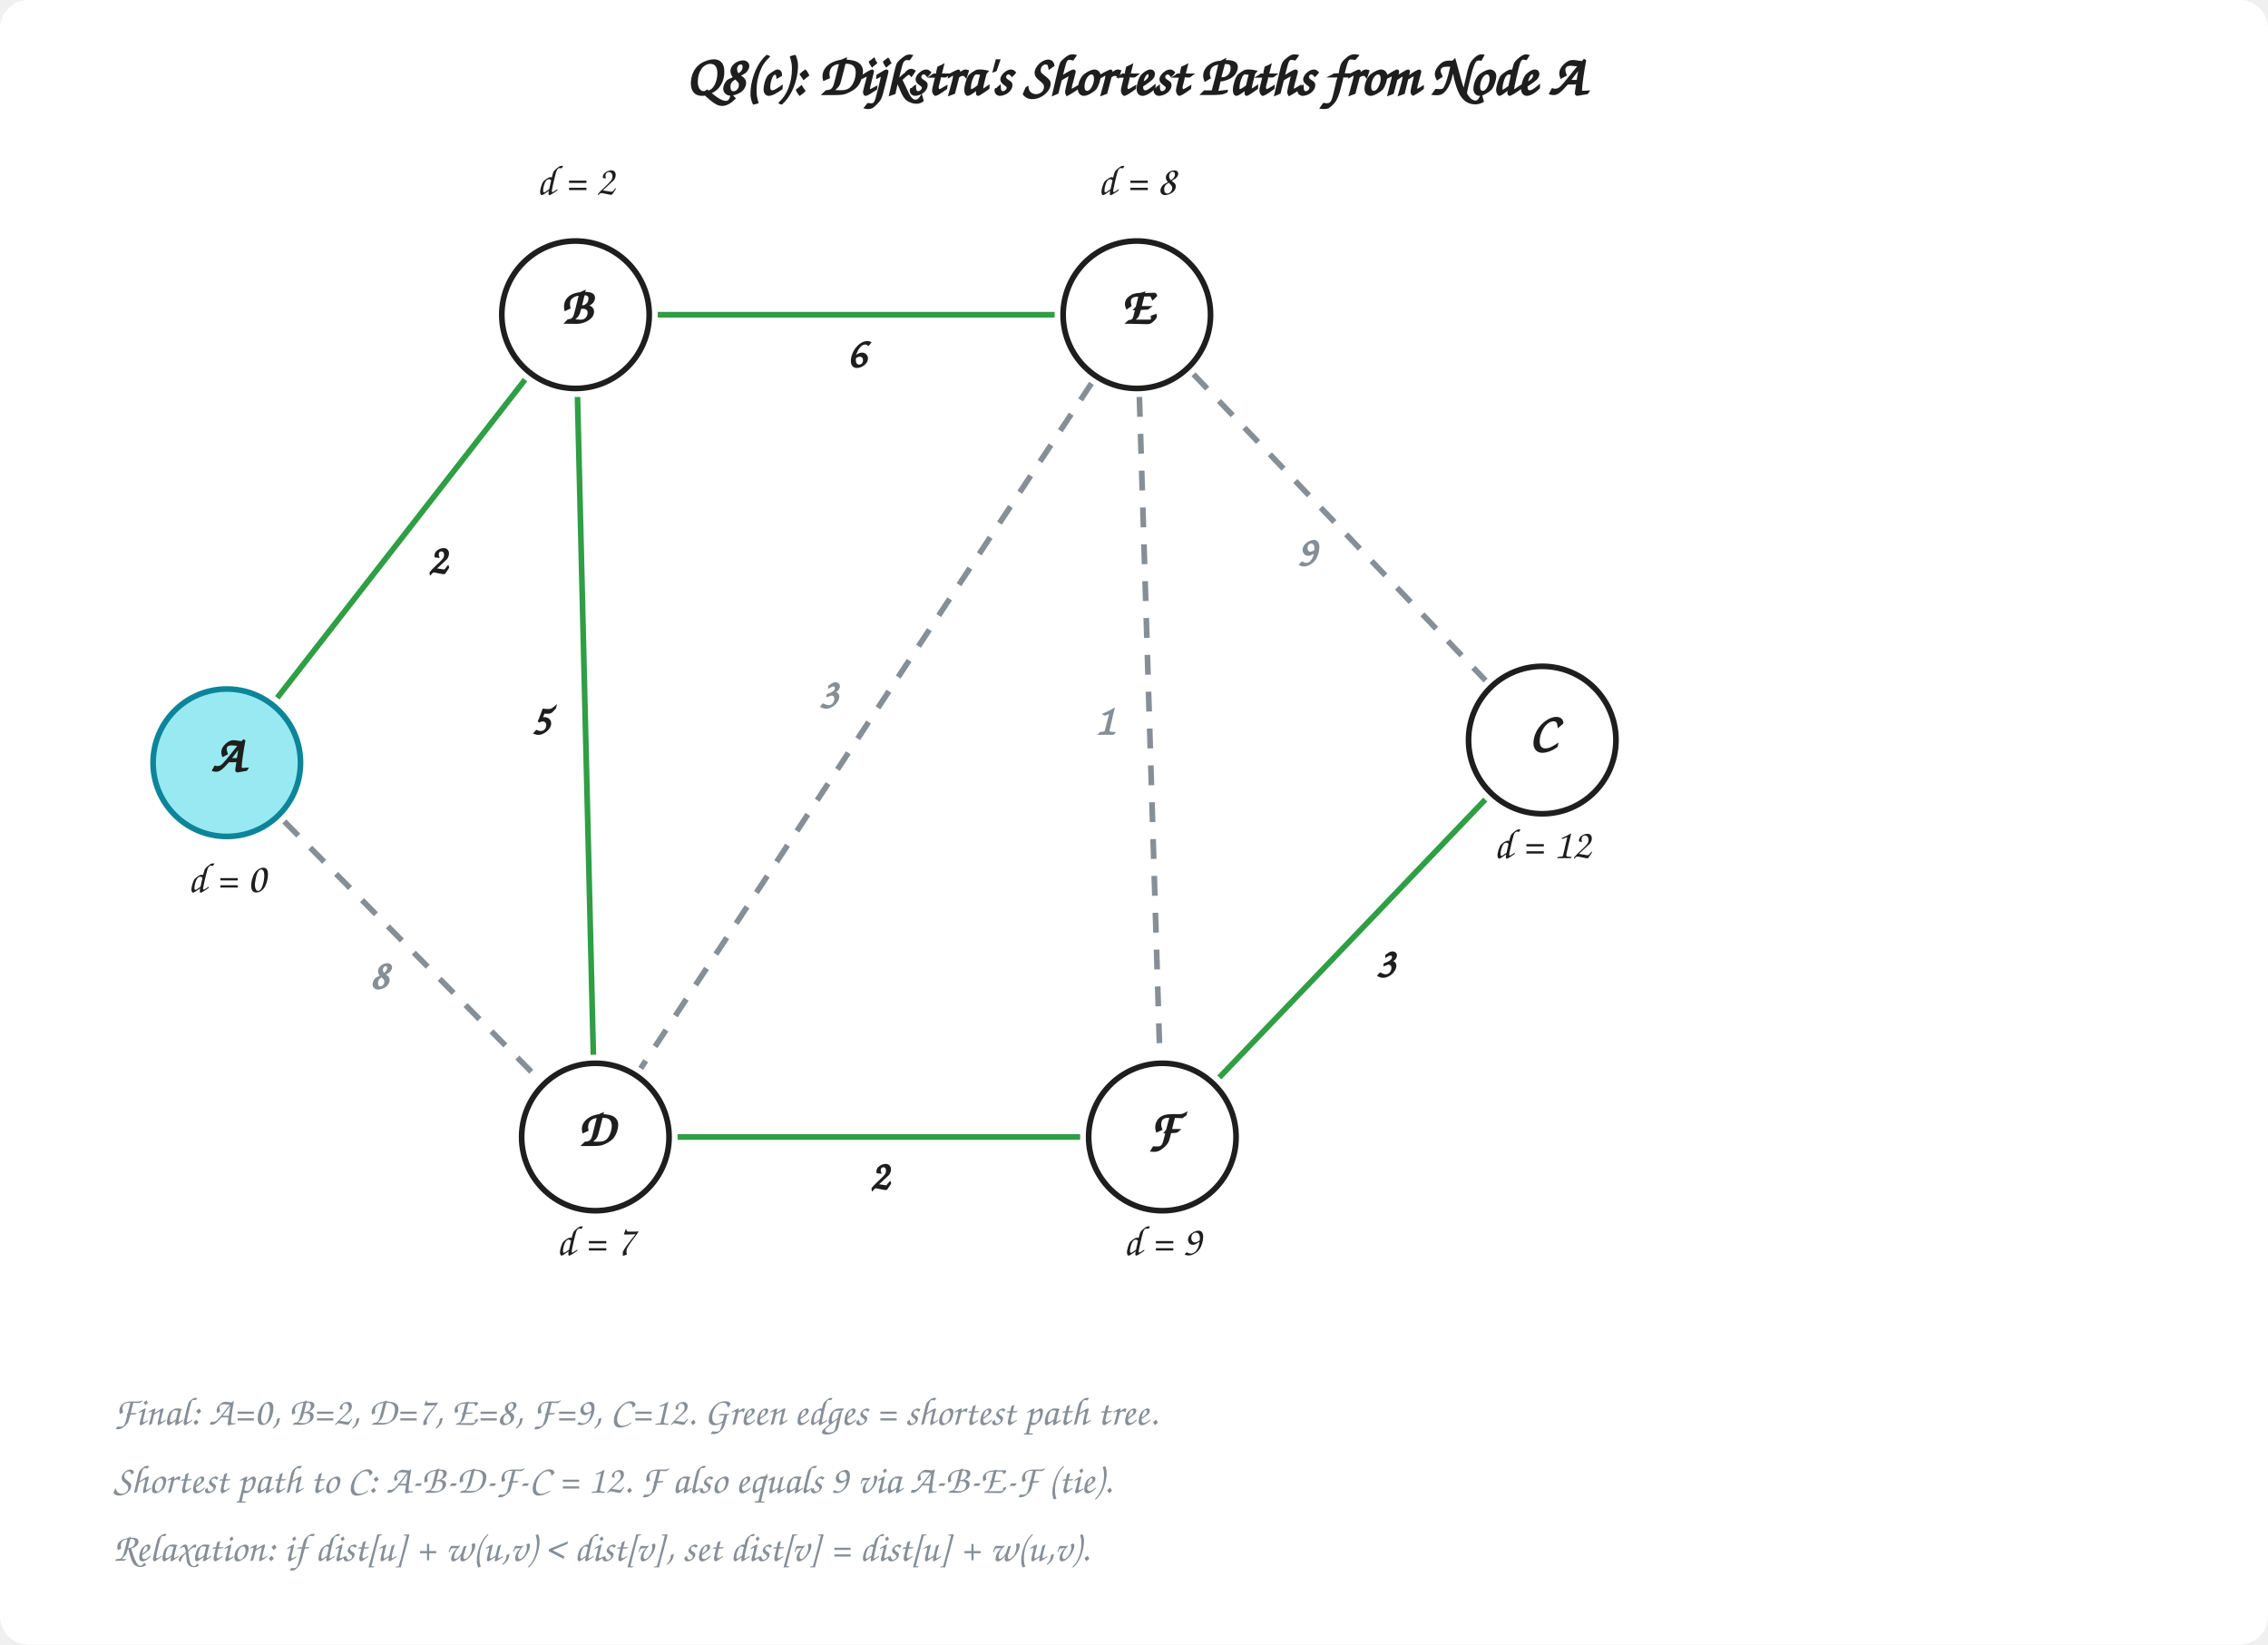
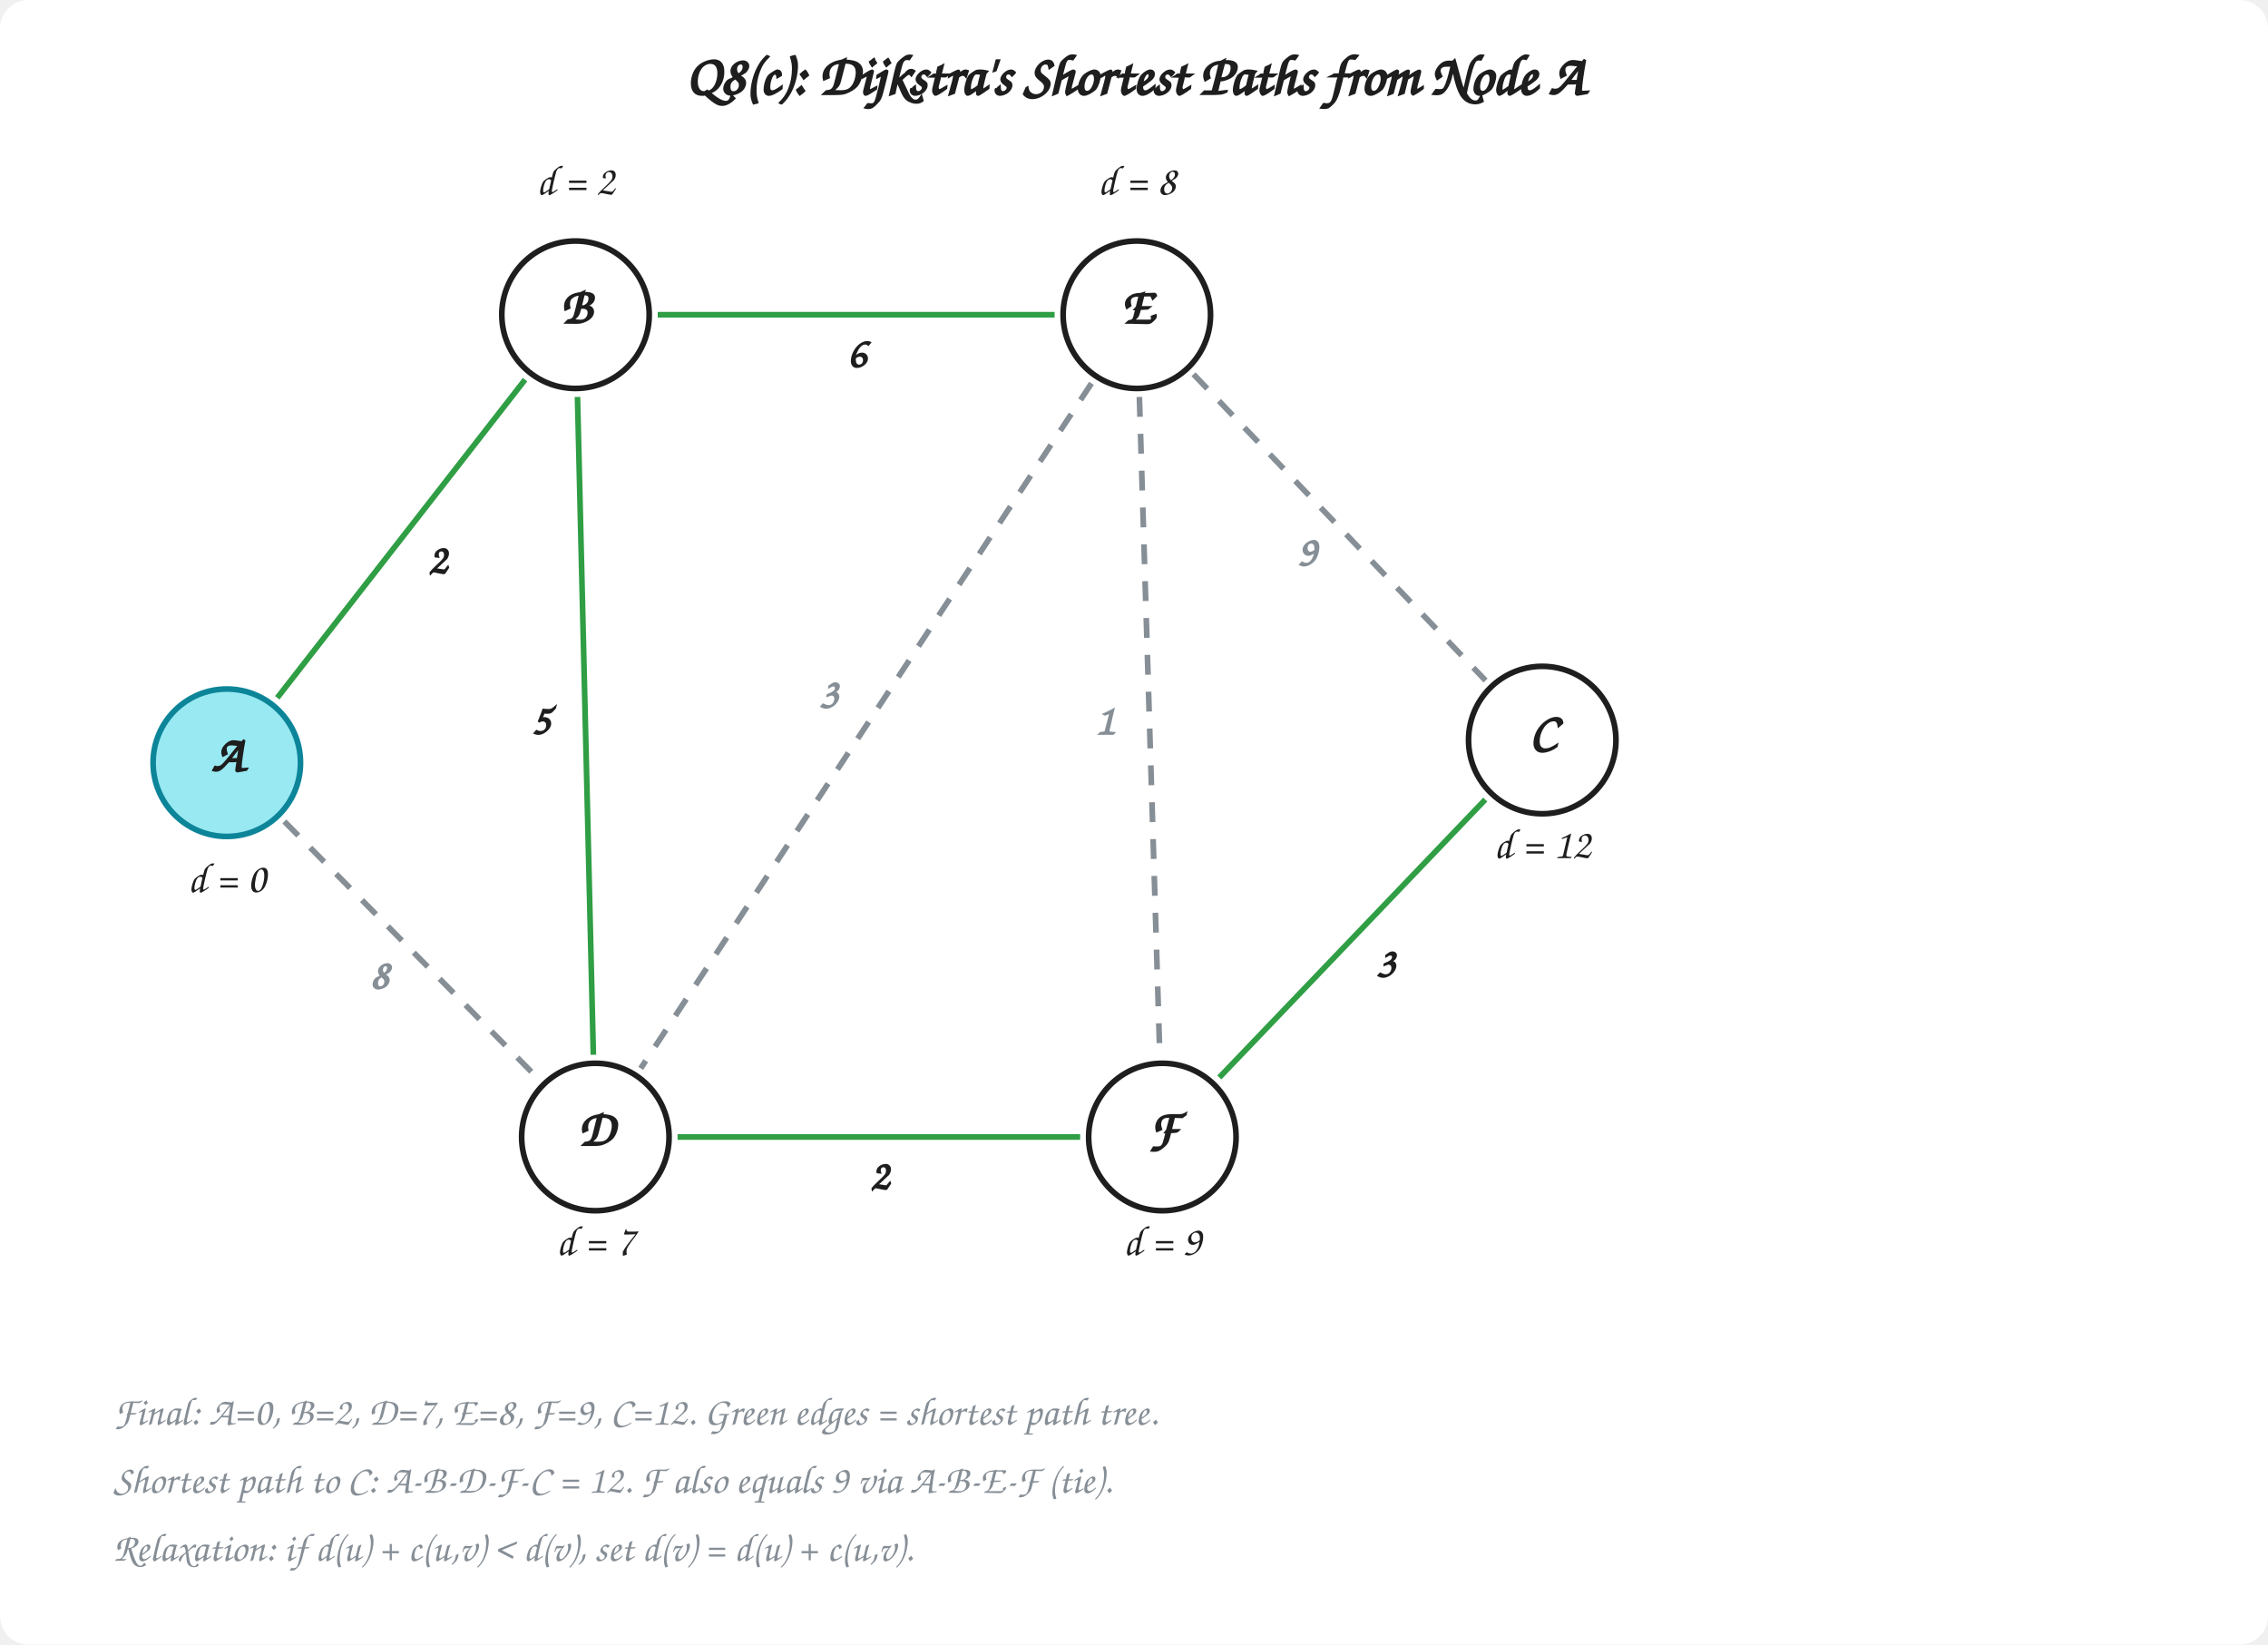
<svg xmlns="http://www.w3.org/2000/svg" width="800" height="580" viewBox="0 0 800 580" role="img" aria-label="Dijkstra's shortest path tree from node A">
  <defs>
    <marker id="arrow" markerWidth="10" markerHeight="10" refX="8" refY="5" orient="auto">
      <path d="M0,0 L10,5 L0,10 z" fill="#1e1e1e" />
    </marker>
  </defs>
  <rect width="800" height="580" fill="#ffffff" rx="10" />
  <g font-family="&quot;Segoe Print&quot;, &quot;Bradley Hand&quot;, Chilanka, &quot;Comic Sans MS&quot;, &quot;Comic Neue&quot;, cursive" dominant-baseline="central">
    <text x="400" y="30" text-anchor="middle" font-weight="bold" font-size="20" fill="#1e1e1e">Q8(c): Dijkstra's Shortest Paths from Node A</text>
    <line x1="97.8" y1="246.1" x2="185.2" y2="133.9" stroke="#2f9e44" stroke-width="2" />
    <text x="154.1" y="199.8" text-anchor="middle" font-weight="bold" font-size="15" fill="#1e1e1e">2</text>
    <line x1="100.3" y1="289.7" x2="189.7" y2="380.3" stroke="#868e96" stroke-width="2" stroke-dasharray="7 6" />
    <text x="133.6" y="346.2" text-anchor="middle" font-weight="bold" font-size="15" fill="#868e96">8</text>
    <line x1="232" y1="111" x2="372" y2="111" stroke="#2f9e44" stroke-width="2" />
    <text x="302" y="127" text-anchor="middle" font-weight="bold" font-size="15" fill="#1e1e1e">6</text>
    <line x1="203.7" y1="140" x2="209.3" y2="372" stroke="#2f9e44" stroke-width="2" />
    <text x="190.5" y="256.4" text-anchor="middle" font-weight="bold" font-size="15" fill="#1e1e1e">5</text>
    <line x1="385" y1="135.2" x2="226" y2="376.8" stroke="#868e96" stroke-width="2" stroke-dasharray="7 6" />
    <text x="292.1" y="247.2" text-anchor="middle" font-weight="bold" font-size="15" fill="#868e96">3</text>
    <line x1="401.9" y1="140" x2="409.1" y2="372" stroke="#868e96" stroke-width="2" stroke-dasharray="7 6" />
    <text x="389.5" y="256.5" text-anchor="middle" font-weight="bold" font-size="15" fill="#868e96">1</text>
    <line x1="421" y1="132" x2="524" y2="240" stroke="#868e96" stroke-width="2" stroke-dasharray="7 6" />
    <text x="460.9" y="197" text-anchor="middle" font-weight="bold" font-size="15" fill="#868e96">9</text>
    <line x1="430.1" y1="380" x2="523.9" y2="282" stroke="#2f9e44" stroke-width="2" />
    <text x="488.6" y="342.1" text-anchor="middle" font-weight="bold" font-size="15" fill="#1e1e1e">3</text>
    <line x1="239" y1="401" x2="381" y2="401" stroke="#2f9e44" stroke-width="2" />
    <text x="310" y="417" text-anchor="middle" font-weight="bold" font-size="15" fill="#1e1e1e">2</text>
    <circle cx="80" cy="269" r="26" fill="#99e9f2" stroke="#0c8599" stroke-width="2" />
    <text x="80" y="269" text-anchor="middle" font-weight="bold" font-size="18" fill="#1e1e1e">A</text>
    <circle cx="203" cy="111" r="26" fill="#ffffff" stroke="#1e1e1e" stroke-width="2" />
    <text x="203" y="111" text-anchor="middle" font-weight="bold" font-size="18" fill="#1e1e1e">B</text>
    <circle cx="401" cy="111" r="26" fill="#ffffff" stroke="#1e1e1e" stroke-width="2" />
    <text x="401" y="111" text-anchor="middle" font-weight="bold" font-size="18" fill="#1e1e1e">E</text>
    <circle cx="544" cy="261" r="26" fill="#ffffff" stroke="#1e1e1e" stroke-width="2" />
    <text x="544" y="261" text-anchor="middle" font-weight="bold" font-size="18" fill="#1e1e1e">C</text>
    <circle cx="210" cy="401" r="26" fill="#ffffff" stroke="#1e1e1e" stroke-width="2" />
    <text x="210" y="401" text-anchor="middle" font-weight="bold" font-size="18" fill="#1e1e1e">D</text>
    <circle cx="410" cy="401" r="26" fill="#ffffff" stroke="#1e1e1e" stroke-width="2" />
    <text x="410" y="401" text-anchor="middle" font-weight="bold" font-size="18" fill="#1e1e1e">F</text>
    <text x="80" y="312" text-anchor="middle" font-size="15" fill="#1e1e1e">d = 0</text>
    <text x="203" y="66" text-anchor="middle" font-size="15" fill="#1e1e1e">d = 2</text>
    <text x="401" y="66" text-anchor="middle" font-size="15" fill="#1e1e1e">d = 8</text>
    <text x="544" y="300" text-anchor="middle" font-size="15" fill="#1e1e1e">d = 12</text>
    <text x="210" y="440" text-anchor="middle" font-size="15" fill="#1e1e1e">d = 7</text>
    <text x="410" y="440" text-anchor="middle" font-size="15" fill="#1e1e1e">d = 9</text>
    <text x="40" y="500" text-anchor="start" font-size="14" fill="#868e96">Final: A=0, B=2, D=7, E=8, F=9, C=12. Green edges = shortest path tree.</text>
    <text x="40" y="524" text-anchor="start" font-size="14" fill="#868e96">Shortest path to C: A-B-D-F-C = 12. F also equals 9 via A-B-E-F (tie).</text>
-     <text x="40" y="548" text-anchor="start" font-size="14" fill="#868e96">Relaxation: if dist[u] + w(u,v) &lt; dist[v], set dist[v] = dist[u] + w(u,v).</text>
+     <text x="40" y="548" text-anchor="start" font-size="14" fill="#868e96">Relaxation: if d(u) + c(u,v) &lt; d(v), set d(v) = d(u) + c(u,v).</text>
  </g>
</svg>
